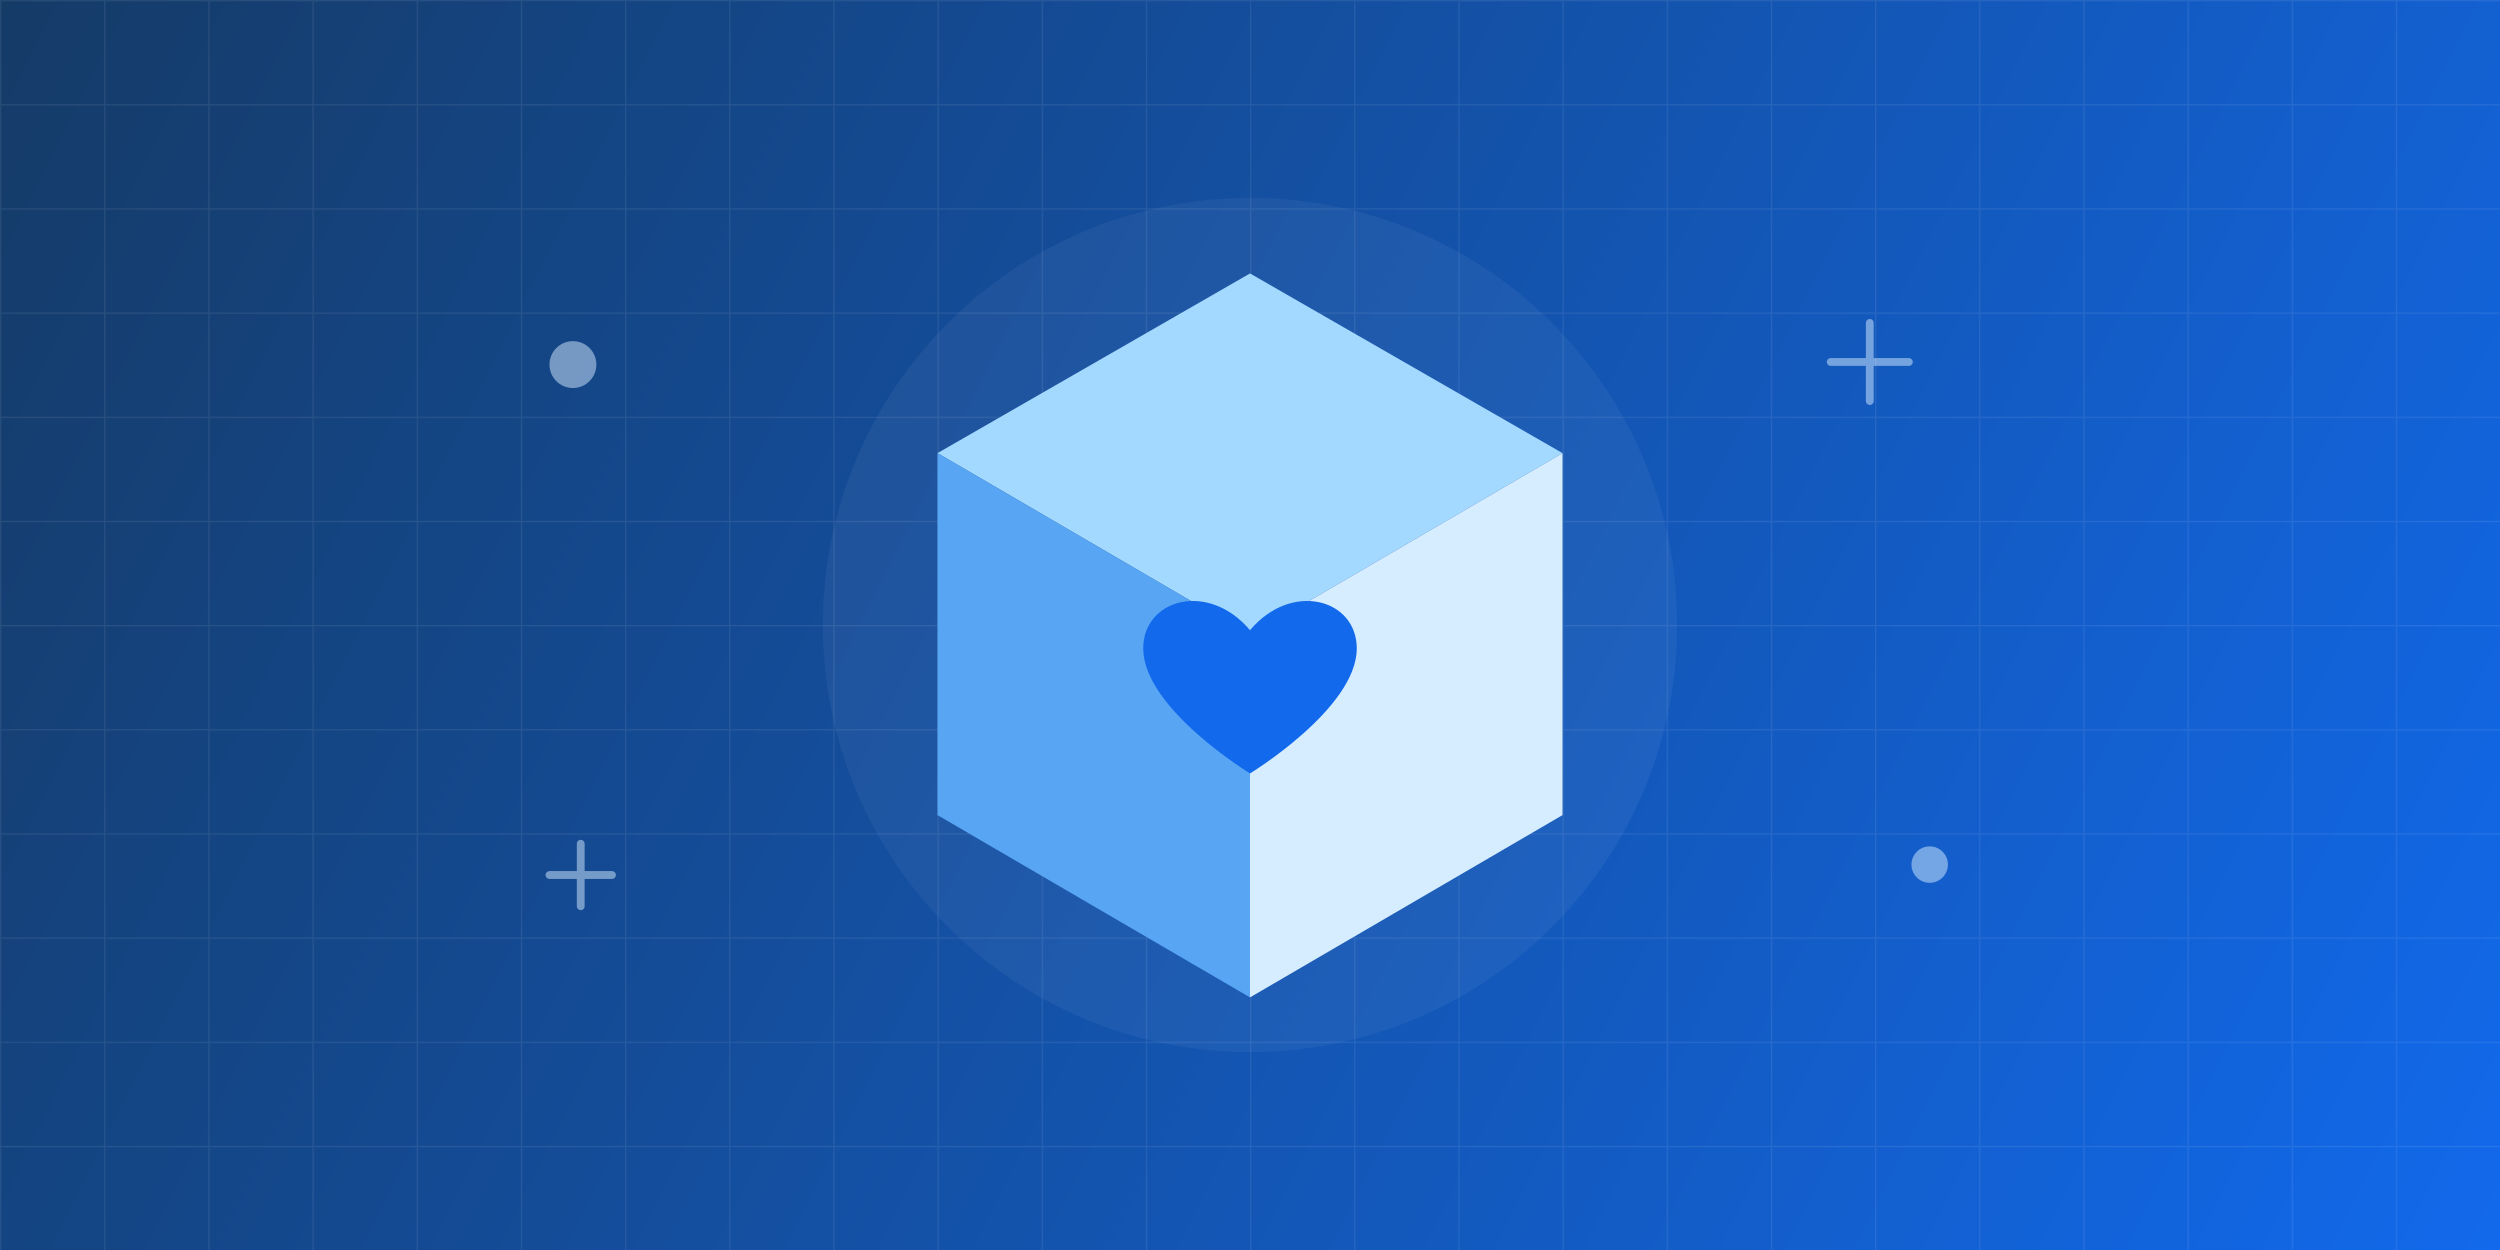
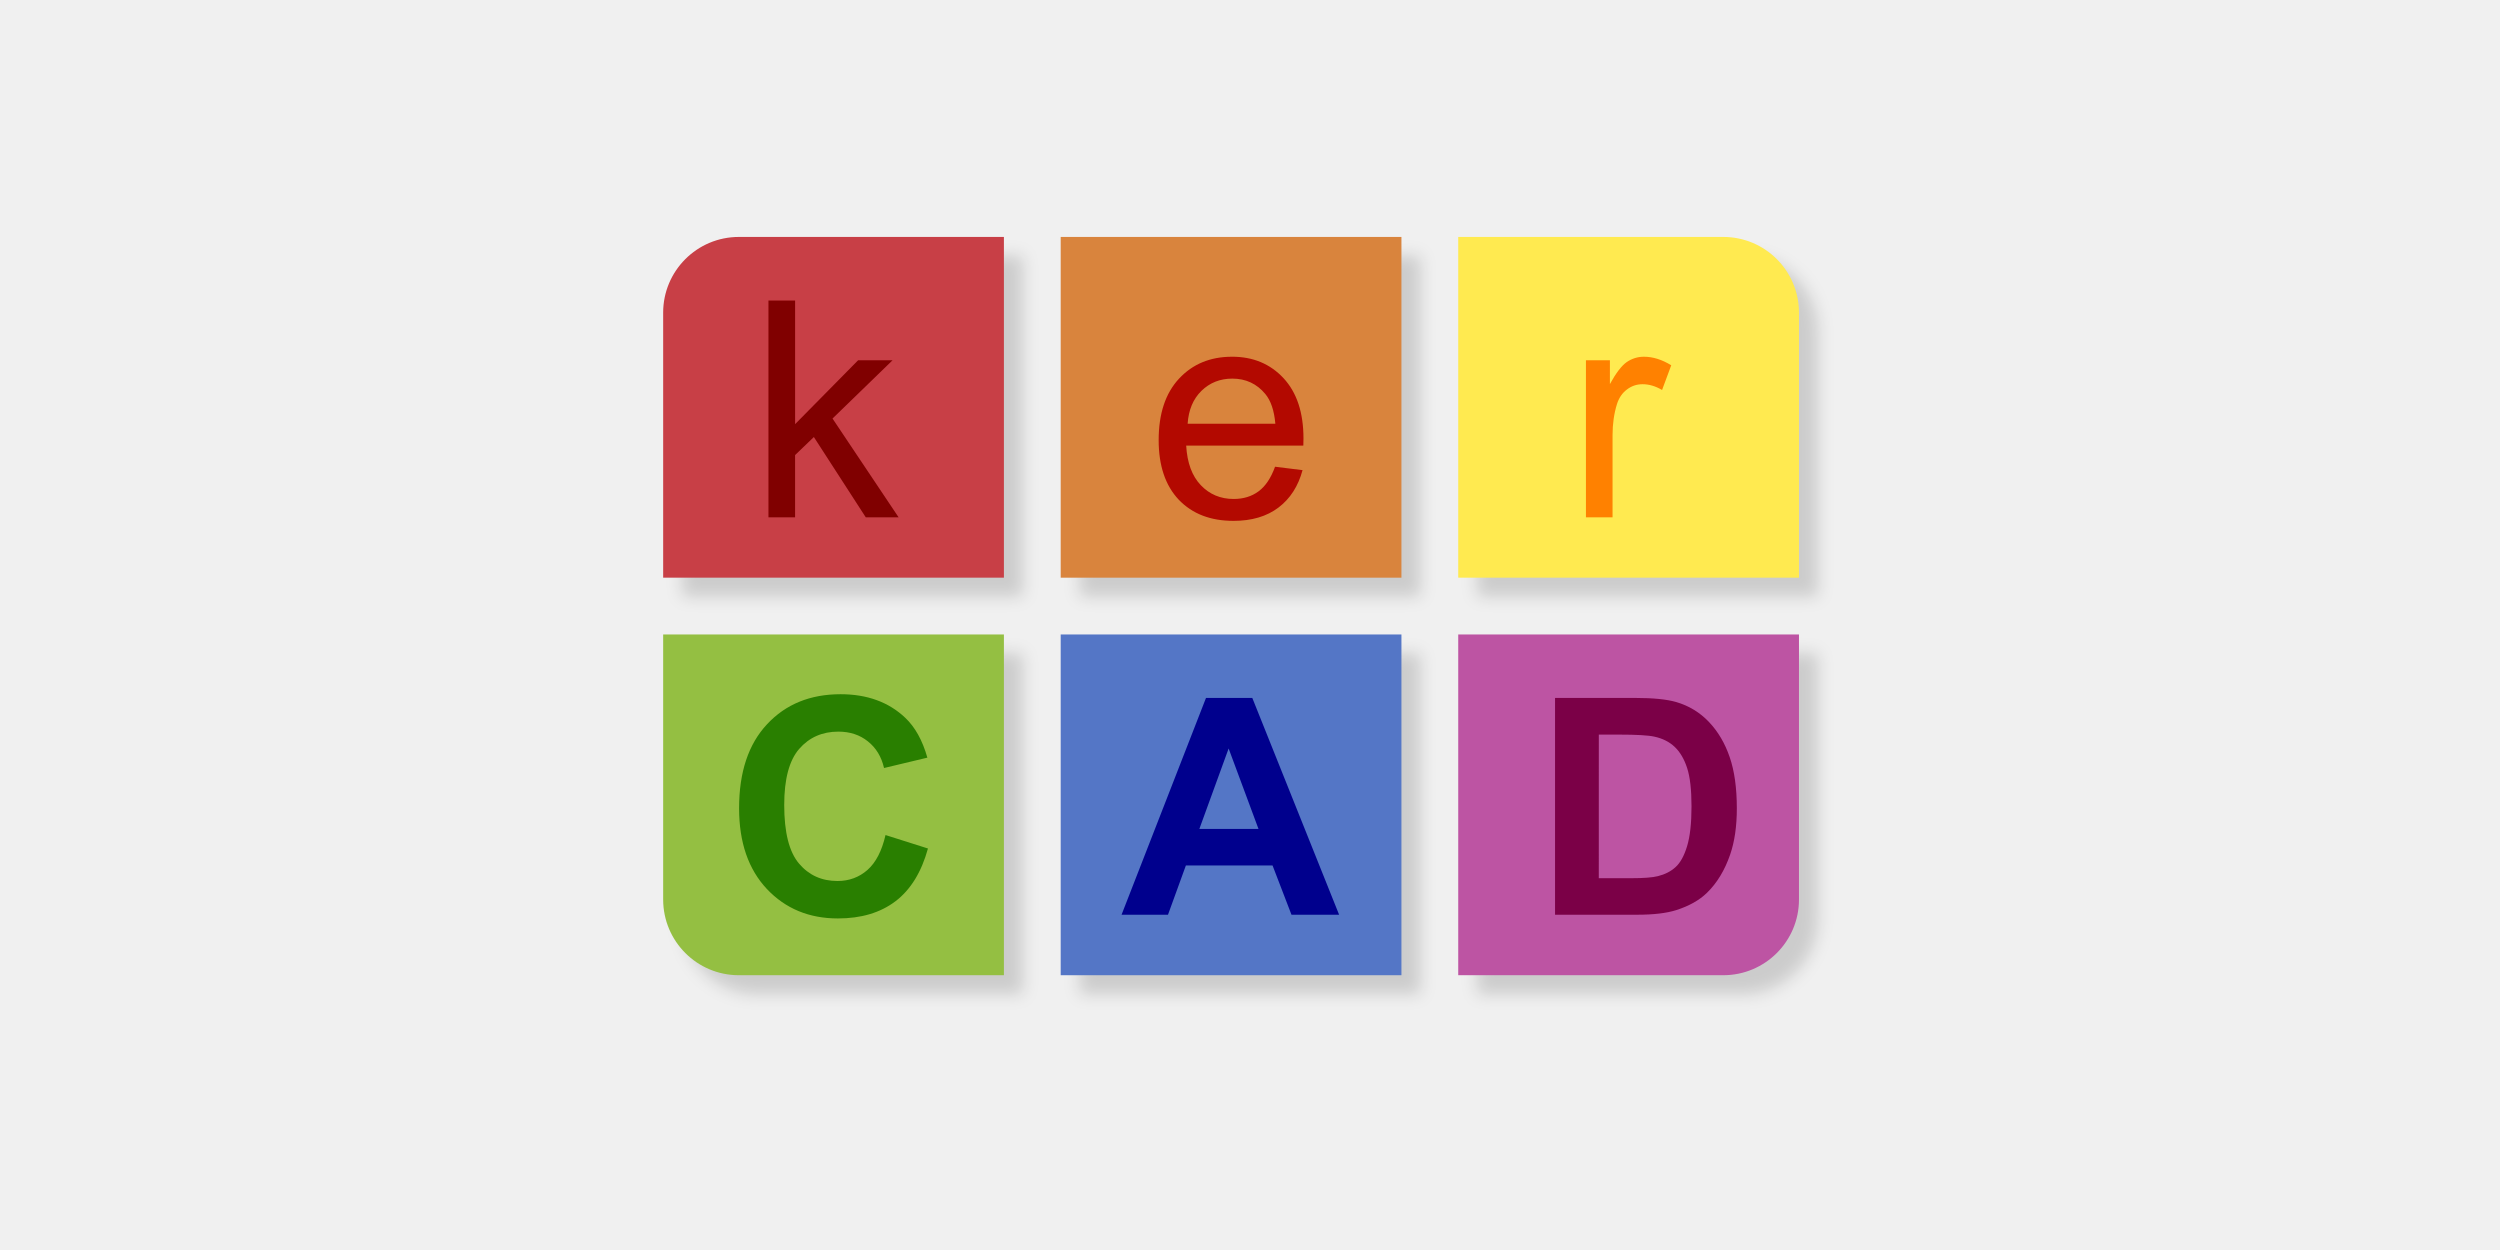
- <svg xmlns="http://www.w3.org/2000/svg" width="960" height="480" viewBox="0 0 960 480" fill="none">
-   <defs>
+ <svg xmlns="http://www.w3.org/2000/svg" width="960" height="480" viewBox="0 0 960 480" fill="none" version="1.1" id="svg9" xml:space="preserve">
+   <defs id="defs2">
    <linearGradient id="background" x2="960" y2="480" gradientUnits="userSpaceOnUse">
-       <stop stop-color="#153B67" />
-       <stop offset="1" stop-color="#1269EB" />
+       <stop stop-color="#153B67" id="stop1" />
+       <stop offset="1" stop-color="#1269EB" id="stop2" />
    </linearGradient>
    <pattern id="grid" width="40" height="40" patternUnits="userSpaceOnUse">
-       <path d="M40 0H0V40" stroke="white" stroke-opacity=".08" />
+       <path d="M40 0H0V40" stroke="white" stroke-opacity=".08" id="path2" />
    </pattern>
+     <filter style="color-interpolation-filters:sRGB" id="filter67" x="-0.017" y="-0.026" width="1.033" height="1.051">
+       <feGaussianBlur stdDeviation="0.418" id="feGaussianBlur67" />
+     </filter>
  </defs>
-   <path fill="url(#background)" d="M0 0h960v480H0z" />
-   <path fill="url(#grid)" d="M0 0h960v480H0z" />
-   <circle cx="480" cy="240" r="164" fill="white" fill-opacity=".05" />
-   <path d="m480 105 120 69-120 70-120-70 120-69Z" fill="#A3D8FF" />
-   <path d="m360 174 120 70v139l-120-70V174Z" fill="#58A6F3" />
-   <path d="m600 174-120 70v139l120-70V174Z" fill="#D6EDFF" />
-   <path d="M480 297s-41-25-41-48c0-19 25-26 41-7 16-19 41-12 41 7 0 23-41 48-41 48Z" fill="#1269EB" />
-   <circle cx="220" cy="140" r="9" fill="#D6EDFF" fill-opacity=".5" />
-   <circle cx="741" cy="332" r="7" fill="#D6EDFF" fill-opacity=".5" />
-   <path d="M718 124v30m-15-15h30M223 324v24m-12-12h24" stroke="#D6EDFF" stroke-width="3" stroke-linecap="round" opacity=".5" />
+   <g style="fill:none;stroke-width:0.138" id="g9" transform="matrix(7.269231,0,0,7.269231,247.3846,-3.519249)">
+     <path id="path56" style="opacity:0.15;fill:#000000;fill-opacity:1;stroke:none;stroke-width:1.101;stroke-linecap:round;stroke-linejoin:round;paint-order:markers fill stroke;filter:url(#filter67)" d="m 6,14 c -2.209,0 -4,1.791 -4,4 v 14 h 18 V 14 Z m 17,0 V 32 H 41 V 14 Z M 44,14 V 32 H 62 V 18 c 0,-2.209 -1.791,-4 -4,-4 z M 2,35 v 14 c 0,2.209 1.791,4 4,4 h 14 V 35 Z m 21,0 V 53 H 41 V 35 Z M 44,35 v 18 h 14 c 2.209,0 4,-1.791 4,-4 V 35 Z" />
+     <g id="g56" transform="translate(-1,-55.97656)" style="mix-blend-mode:normal;stroke-width:0.138">
+       <path id="path14" style="opacity:1;fill:#bd54a3;fill-opacity:1;stroke:none;stroke-width:1.101;stroke-linecap:round;stroke-linejoin:round;paint-order:markers fill stroke" d="m 44,89.977 v 18 h 14 c 2.209,0 4,-1.791 4,-4 V 89.977 Z" />
+       <path id="path15" style="opacity:1;fill:#5476c6;fill-opacity:1;stroke:none;stroke-width:1.101;stroke-linecap:round;stroke-linejoin:round;paint-order:markers fill stroke" d="M 23,89.977 V 107.977 H 41 V 89.977 Z" />
+       <path id="path16" style="opacity:1;fill:#94bf42;fill-opacity:1;stroke:none;stroke-width:1.101;stroke-linecap:round;stroke-linejoin:round;paint-order:markers fill stroke" d="m 2,89.977 v 14 c 0,2.209 1.791,4 4,4 H 20 V 89.977 Z" />
+       <path id="path17" style="opacity:1;fill:#ffea50;fill-opacity:1;stroke:none;stroke-width:1.101;stroke-linecap:round;stroke-linejoin:round;paint-order:markers fill stroke" d="m 44,68.977 v 18 h 18 v -14 c 0,-2.209 -1.791,-4 -4,-4 z" />
+       <path id="path18" style="opacity:1;fill:#d9843d;fill-opacity:1;stroke:none;stroke-width:1.101;stroke-linecap:round;stroke-linejoin:round;paint-order:markers fill stroke" d="m 23,68.977 v 18 h 18 v -18 z" />
+       <path id="path19" style="opacity:1;fill:#c83f46;fill-opacity:1;stroke:none;stroke-width:1.101;stroke-linecap:round;stroke-linejoin:round;paint-order:markers fill stroke" d="m 6,68.977 c -2.209,0 -4,1.791 -4,4 v 14 h 18 v -18 z" />
+       <path id="path55" style="opacity:1;mix-blend-mode:normal;fill:#7b0047;fill-opacity:1;stroke:none;stroke-width:1.101;stroke-linecap:round;stroke-linejoin:round;paint-order:markers fill stroke" d="m 51.426,95.266 h 1.039 c 0.943,0 1.576,0.036 1.898,0.109 0.432,0.094 0.789,0.273 1.07,0.539 0.281,0.266 0.5,0.635 0.656,1.109 0.156,0.474 0.234,1.154 0.234,2.039 0,0.885 -0.078,1.586 -0.234,2.102 -0.156,0.51 -0.359,0.878 -0.609,1.102 -0.245,0.224 -0.555,0.383 -0.93,0.477 -0.286,0.073 -0.753,0.109 -1.398,0.109 h -1.727 z m -2.312,-1.938 v 11.453 h 4.352 c 0.854,0 1.536,-0.081 2.047,-0.242 0.682,-0.219 1.224,-0.523 1.625,-0.914 0.531,-0.516 0.94,-1.19 1.227,-2.023 0.234,-0.682 0.352,-1.495 0.352,-2.437 0,-1.073 -0.125,-1.974 -0.375,-2.703 -0.25,-0.734 -0.615,-1.354 -1.094,-1.859 -0.479,-0.505 -1.055,-0.857 -1.727,-1.055 -0.5,-0.146 -1.227,-0.219 -2.18,-0.219 z" />
+       <path id="path53" style="opacity:1;mix-blend-mode:normal;fill:#00008d;fill-opacity:1;stroke:none;stroke-width:1.101;stroke-linecap:round;stroke-linejoin:round;paint-order:markers fill stroke" d="m 31.871,96 1.578,4.25 h -3.125 z m -1.195,-2.672 -4.461,11.453 h 2.453 l 0.945,-2.602 h 4.578 l 1,2.602 h 2.516 L 33.121,93.328 Z" />
+       <path style="opacity:1;mix-blend-mode:normal;fill:#297f00;fill-opacity:1;stroke:none;stroke-width:1.101;stroke-linecap:round;stroke-linejoin:round;paint-order:markers fill stroke" d="m 11.371,93.133 c -1.604,10e-7 -2.898,0.529 -3.883,1.586 -0.984,1.052 -1.477,2.531 -1.477,4.438 0,1.802 0.49,3.224 1.469,4.266 0.979,1.036 2.229,1.555 3.75,1.555 1.229,0 2.242,-0.302 3.039,-0.906 0.802,-0.609 1.375,-1.539 1.719,-2.789 l -2.242,-0.711 c -0.193,0.839 -0.51,1.453 -0.953,1.844 C 12.35,102.805 11.822,103 11.207,103 c -0.833,0 -1.51,-0.307 -2.031,-0.922 -0.521,-0.615 -0.781,-1.646 -0.781,-3.094 3e-7,-1.365 0.263,-2.352 0.789,-2.961 0.531,-0.609 1.221,-0.914 2.07,-0.914 0.615,0 1.135,0.172 1.562,0.516 0.432,0.344 0.716,0.812 0.852,1.406 l 2.289,-0.547 C 15.697,95.568 15.306,94.865 14.785,94.375 c -0.875,-0.828 -2.013,-1.242 -3.414,-1.242 z" id="path52" />
+       <path style="opacity:1;mix-blend-mode:normal;fill:#ff8100;fill-opacity:1;stroke:none;stroke-width:1.101;stroke-linecap:round;stroke-linejoin:round;paint-order:markers fill stroke" d="m 53.809,75.305 c -0.328,0 -0.63,0.094 -0.906,0.281 -0.271,0.188 -0.568,0.576 -0.891,1.164 v -1.258 h -1.266 v 8.297 h 1.406 v -4.344 c 0,-0.594 0.078,-1.141 0.234,-1.641 0.104,-0.328 0.279,-0.583 0.523,-0.766 0.245,-0.188 0.521,-0.281 0.828,-0.281 0.344,0 0.688,0.102 1.031,0.305 l 0.484,-1.305 C 54.764,75.456 54.283,75.305 53.809,75.305 Z" id="path51" />
+       <path id="path49" style="opacity:1;mix-blend-mode:normal;fill:#b30900;fill-opacity:1;stroke:none;stroke-width:1.101;stroke-linecap:round;stroke-linejoin:round;paint-order:markers fill stroke" d="m 32.066,76.461 c 0.714,0 1.294,0.271 1.742,0.812 0.292,0.349 0.469,0.872 0.531,1.57 h -4.633 c 0.047,-0.724 0.289,-1.302 0.727,-1.734 0.443,-0.432 0.987,-0.648 1.633,-0.648 z m -0.016,-1.156 c -1.146,0 -2.078,0.385 -2.797,1.156 -0.719,0.771 -1.078,1.854 -1.078,3.25 1e-6,1.349 0.354,2.398 1.062,3.148 0.714,0.745 1.677,1.117 2.891,1.117 0.964,0 1.755,-0.234 2.375,-0.703 0.62,-0.469 1.044,-1.128 1.273,-1.977 l -1.453,-0.18 c -0.214,0.594 -0.503,1.026 -0.867,1.297 -0.365,0.271 -0.805,0.406 -1.32,0.406 -0.693,0 -1.271,-0.242 -1.734,-0.727 C 29.939,81.609 29.681,80.911 29.629,80 h 6.188 c 0.005,-0.167 0.008,-0.292 0.008,-0.375 0,-1.37 -0.352,-2.432 -1.055,-3.188 -0.703,-0.755 -1.609,-1.133 -2.719,-1.133 z" />
+       <path style="opacity:1;mix-blend-mode:normal;fill:#800000;fill-opacity:1;stroke:none;stroke-width:1.101;stroke-linecap:round;stroke-linejoin:round;paint-order:markers fill stroke" d="M 7.562,72.336 V 83.789 H 8.969 V 80.5 l 0.992,-0.953 2.742,4.242 H 14.438 l -3.492,-5.219 3.172,-3.078 h -1.82 l -3.328,3.375 v -6.531 z" id="path37" />
+     </g>
+   </g>
</svg>
